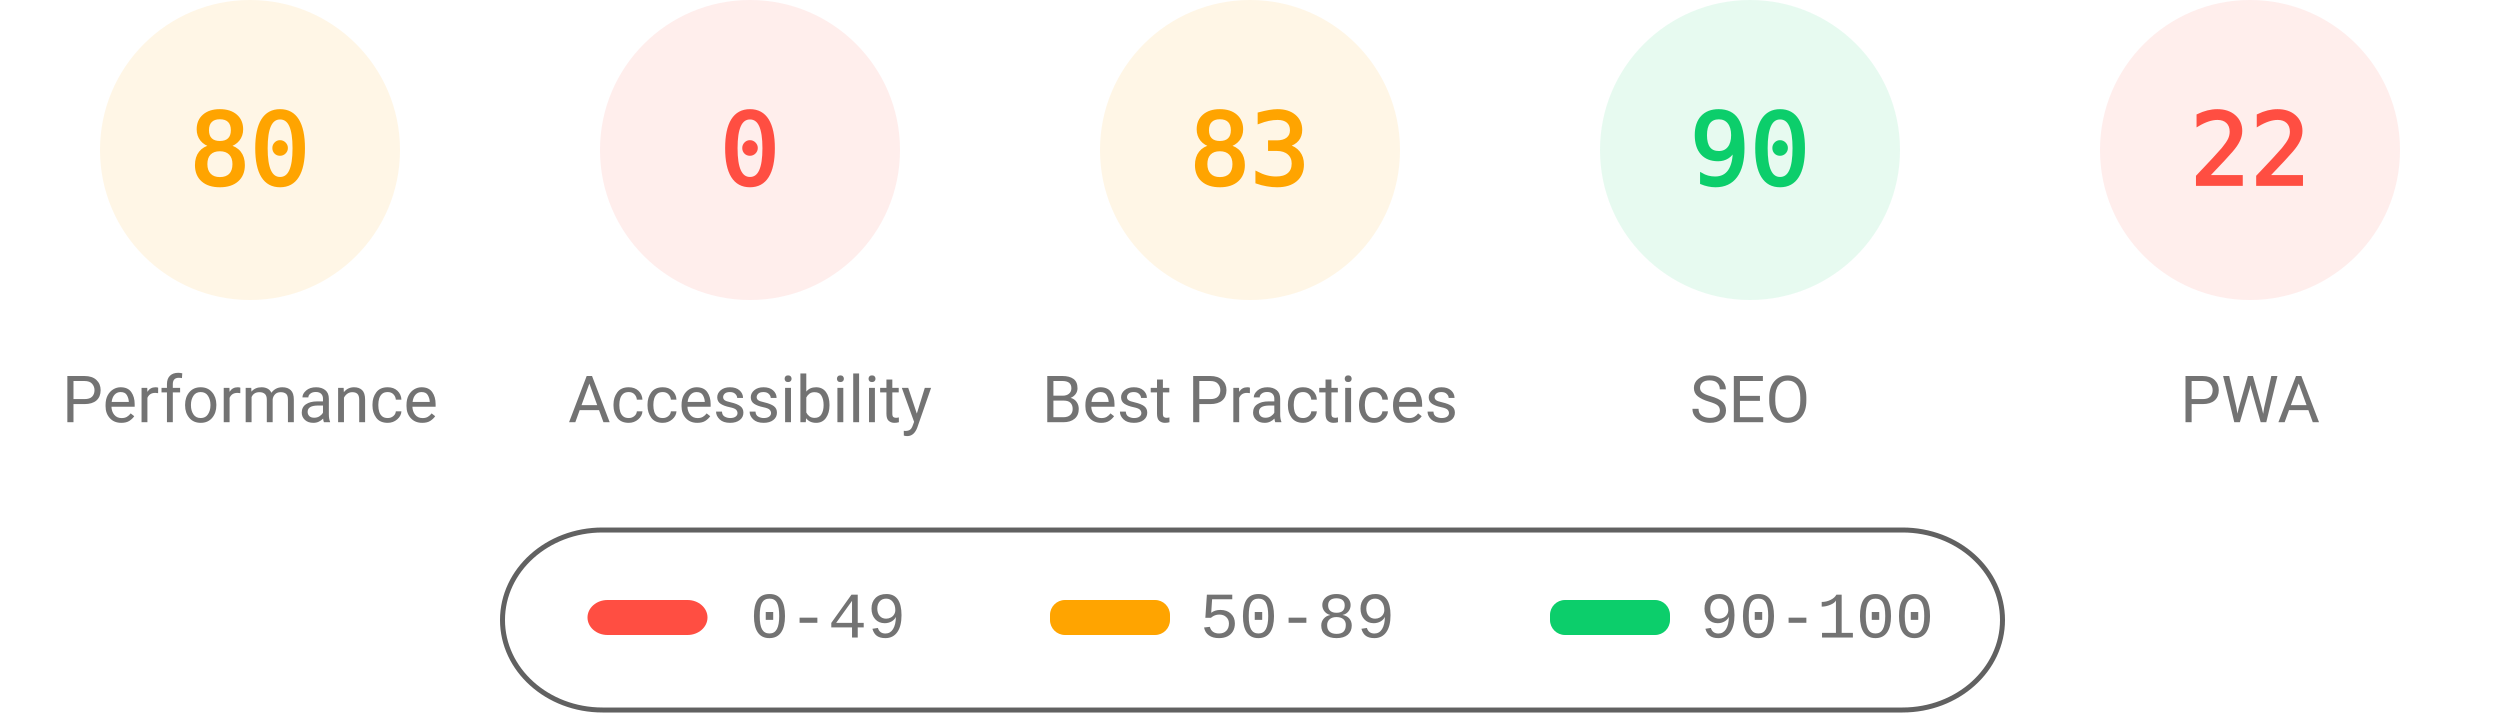
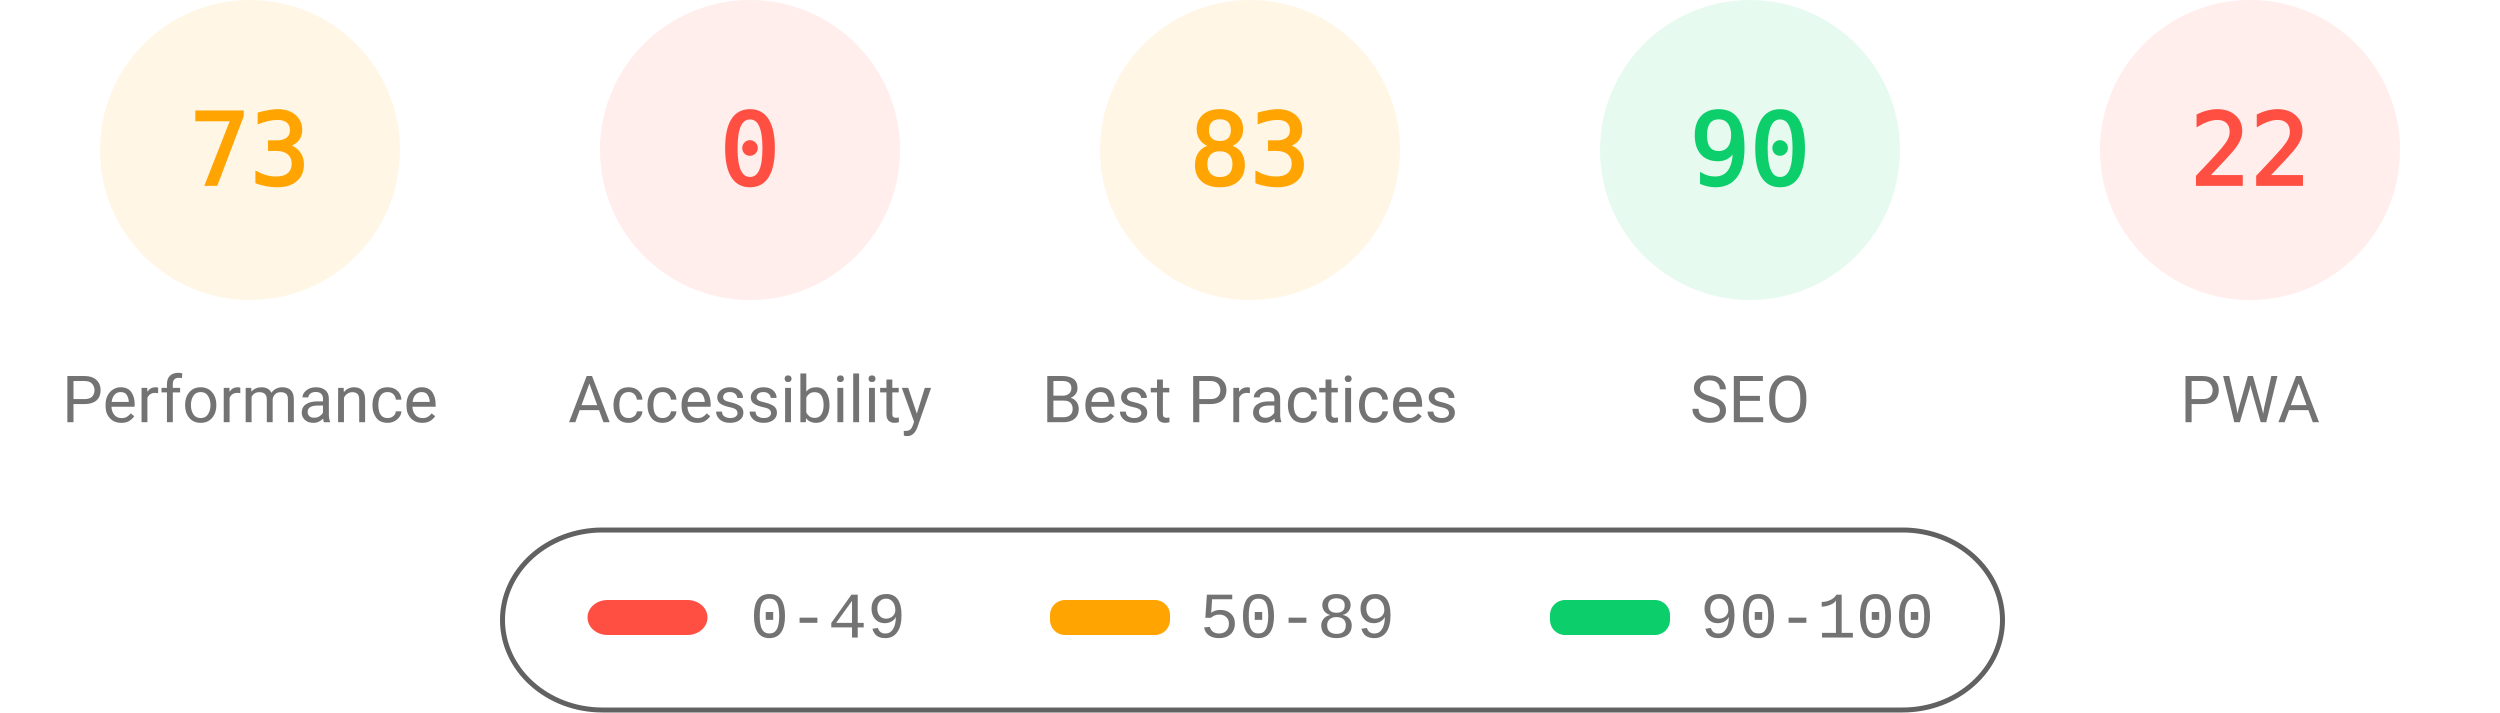
<svg xmlns="http://www.w3.org/2000/svg" fill="none" width="1000" height="285">
  <style>.gauge-base{opacity:.1}.gauge-arc{fill:none;animation-delay:250ms;stroke-linecap:round;transform:rotate(-90deg);transform-origin:100px 60px;animation:load-gauge 1s ease forwards}.guage-text{font-size:40px;font-family:monospace;text-align:center}.guage-red{color:#ff4e42;fill:#ff4e42;stroke:#ff4e42}.guage-orange{color:#ffa400;fill:#ffa400;stroke:#ffa400}.guage-green{color:#0cce6b;fill:#0cce6b;stroke:#0cce6b}.guage-undefined{color:#5c5c5c;fill:#5c5c5c;stroke:#5c5c5c}.guage-title{color:#737373;fill:#737373;stroke:none;font-size:26px;line-height:26px;font-family:Roboto,Halvetica,Arial,sans-serif}@keyframes load-gauge{from{stroke-dasharray:0 352.858}}</style>
  <svg class="guage-div guage-perf guage-orange" viewBox="0 0 200 200" width="200" height="200">
    <circle class="gauge-base" r="56" cx="100" cy="60" stroke-width="8" />
-     <circle class="gauge-arc guage-arc-1" r="56" cx="100" cy="60" stroke-width="8" style="stroke-dasharray:281.486,351.858" />
-     <text class="guage-text" x="100" y="60" alignment-baseline="central" dominant-baseline="central" text-anchor="middle">80</text>
+     <circle class="gauge-arc guage-arc-1" r="56" cx="100" cy="60" stroke-width="8" style="stroke-dasharray:256.856,351.858" />
+     <text class="guage-text" x="100" y="60" alignment-baseline="central" dominant-baseline="central" text-anchor="middle">73</text>
    <text class="guage-title" x="100" y="160" alignment-baseline="central" dominant-baseline="central" text-anchor="middle">Performance</text>
  </svg>
  <svg class="guage-div guage-acc guage-red" viewBox="0 0 200 200" width="200" height="200" x="200">
    <circle class="gauge-base" r="56" cx="100" cy="60" stroke-width="8" />
    <circle class="gauge-arc guage-arc-2" r="56" cx="100" cy="60" stroke-width="8" style="stroke-dasharray:0,351.858" />
    <text class="guage-text" x="100" y="60" alignment-baseline="central" dominant-baseline="central" text-anchor="middle">0</text>
    <text class="guage-title" x="100" y="160" alignment-baseline="central" dominant-baseline="central" text-anchor="middle">Accessibility</text>
  </svg>
  <svg class="guage-div guage-best guage-orange" viewBox="0 0 200 200" width="200" height="200" x="400">
    <circle class="gauge-base" r="56" cx="100" cy="60" stroke-width="8" />
    <circle class="gauge-arc guage-arc-3" r="56" cx="100" cy="60" stroke-width="8" style="stroke-dasharray:292.042,351.858" />
    <text class="guage-text" x="100" y="60" alignment-baseline="central" dominant-baseline="central" text-anchor="middle">83</text>
    <text class="guage-title" x="100" y="160" alignment-baseline="central" dominant-baseline="central" text-anchor="middle">Best Practices</text>
  </svg>
  <svg class="guage-div guage-seo guage-green" viewBox="0 0 200 200" width="200" height="200" x="600">
    <circle class="gauge-base" r="56" cx="100" cy="60" stroke-width="8" />
    <circle class="gauge-arc guage-arc-4" r="56" cx="100" cy="60" stroke-width="8" style="stroke-dasharray:316.672,351.858" />
    <text class="guage-text" x="100" y="60" alignment-baseline="central" dominant-baseline="central" text-anchor="middle">90</text>
    <text class="guage-title" x="100" y="160" alignment-baseline="central" dominant-baseline="central" text-anchor="middle">SEO</text>
  </svg>
  <svg class="guage-div guage-pwa guage-red" viewBox="0 0 200 200" width="200" height="200" x="800">
    <circle class="gauge-base" r="56" cx="100" cy="60" stroke-width="8" />
    <circle class="gauge-arc guage-arc-4" r="56" cx="100" cy="60" stroke-width="8" style="stroke-dasharray:77.409,351.858" />
    <text class="guage-text" x="100" y="60" alignment-baseline="central" dominant-baseline="central" text-anchor="middle">22</text>
    <text class="guage-title" x="100" y="160" alignment-baseline="central" dominant-baseline="central" text-anchor="middle">PWA</text>
  </svg>
  <svg width="604" height="76" x="200" y="210">
    <path fill="none" id="canvas_background" d="M-1-1h604v80H-1z" />
    <rect fill-opacity="0" stroke="#616161" stroke-width="2" rx="40" id="svg_2" height="72" width="600" y="2" x="1" fill="#000" />
    <rect stroke="#000" rx="8" id="svg_3" height="14" width="48" y="30" x="35" stroke-opacity="null" stroke-width="0" fill="#ff4e42" />
    <rect stroke="#000" rx="6" id="svg_4" height="14" width="48" y="30" x="220" stroke-opacity="null" stroke-width="0" fill="#ffa400" />
    <rect stroke="#000" rx="6" id="svg_5" height="14" width="48" y="30" x="420" stroke-opacity="null" stroke-width="0" fill="#0cce6b" />
    <text xml:space="preserve" text-anchor="start" font-family="'Courier New', Courier, monospace" font-size="26" id="svg_6" y="45" x="100" stroke-opacity="null" stroke-width="0" stroke="#000" fill="#737373">0-49</text>
    <text xml:space="preserve" text-anchor="start" font-family="'Courier New', Courier, monospace" font-size="26" id="svg_7" y="45" x="280" stroke-opacity="null" stroke-width="0" stroke="#000" fill="#737373">50-89</text>
    <text xml:space="preserve" text-anchor="start" font-family="'Courier New', Courier, monospace" font-size="26" id="svg_8" y="45" x="480" stroke-opacity="null" stroke-width="0" stroke="#000" fill="#737373">90-100</text>
  </svg>
</svg>
